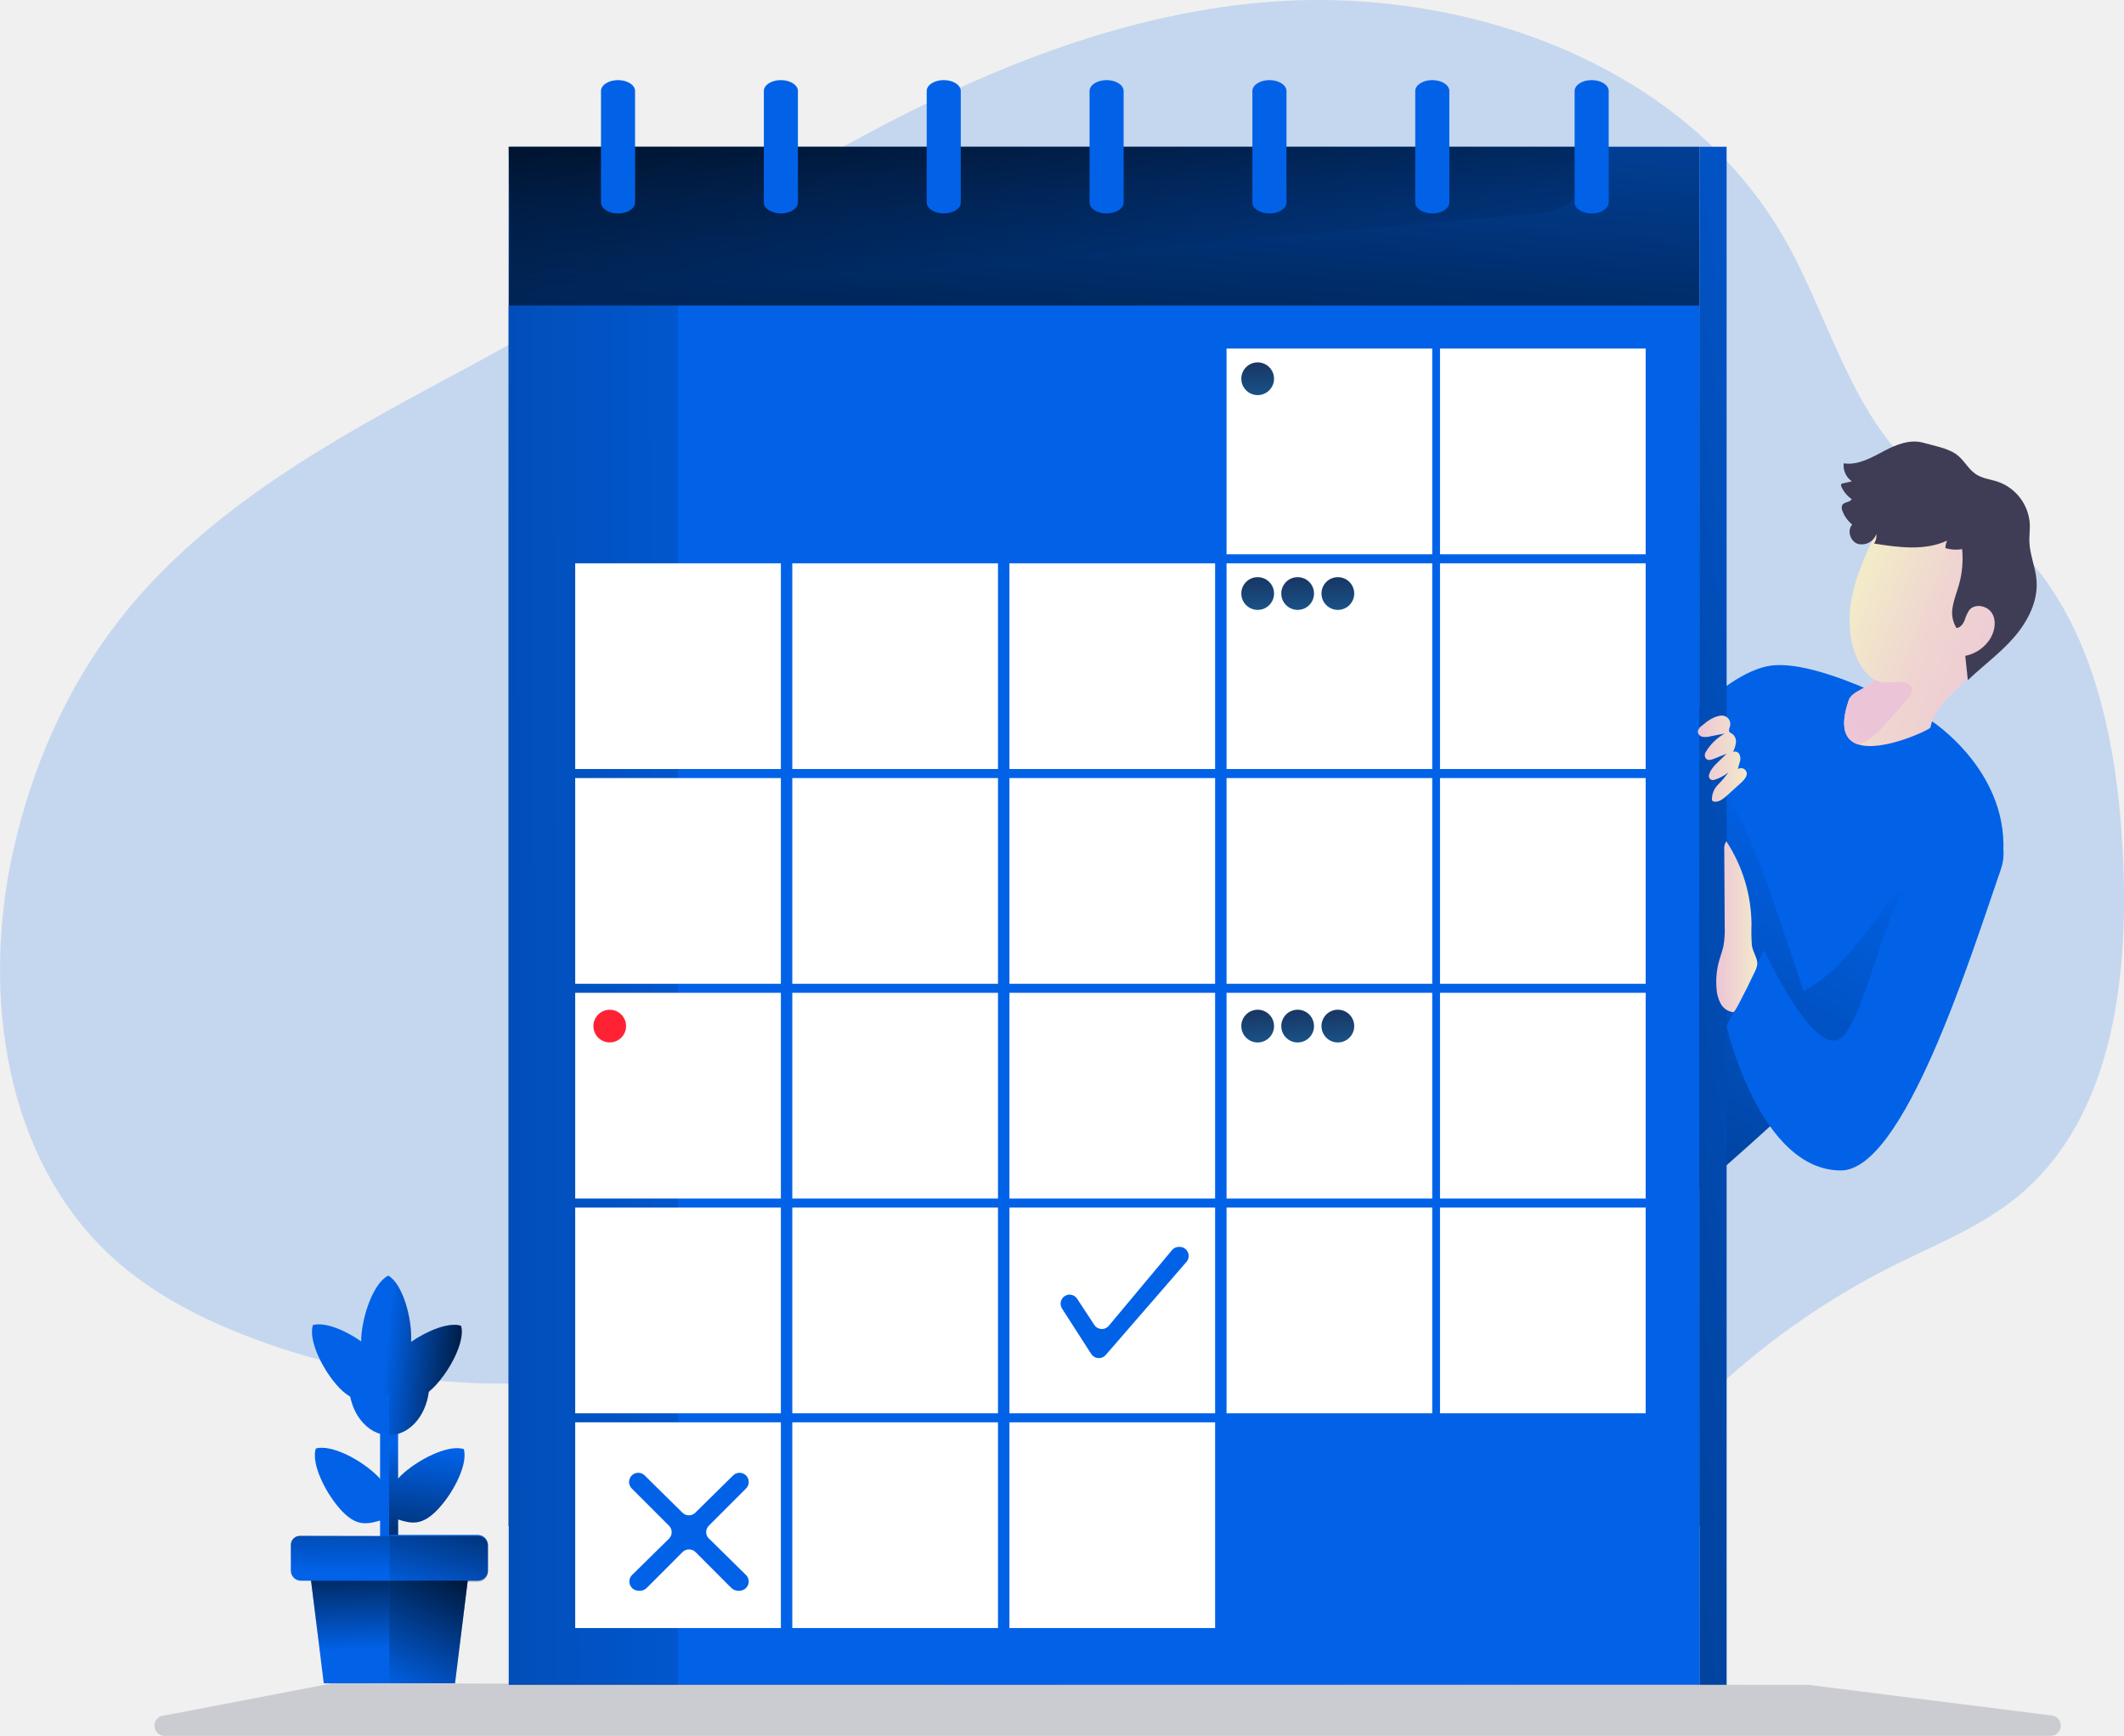
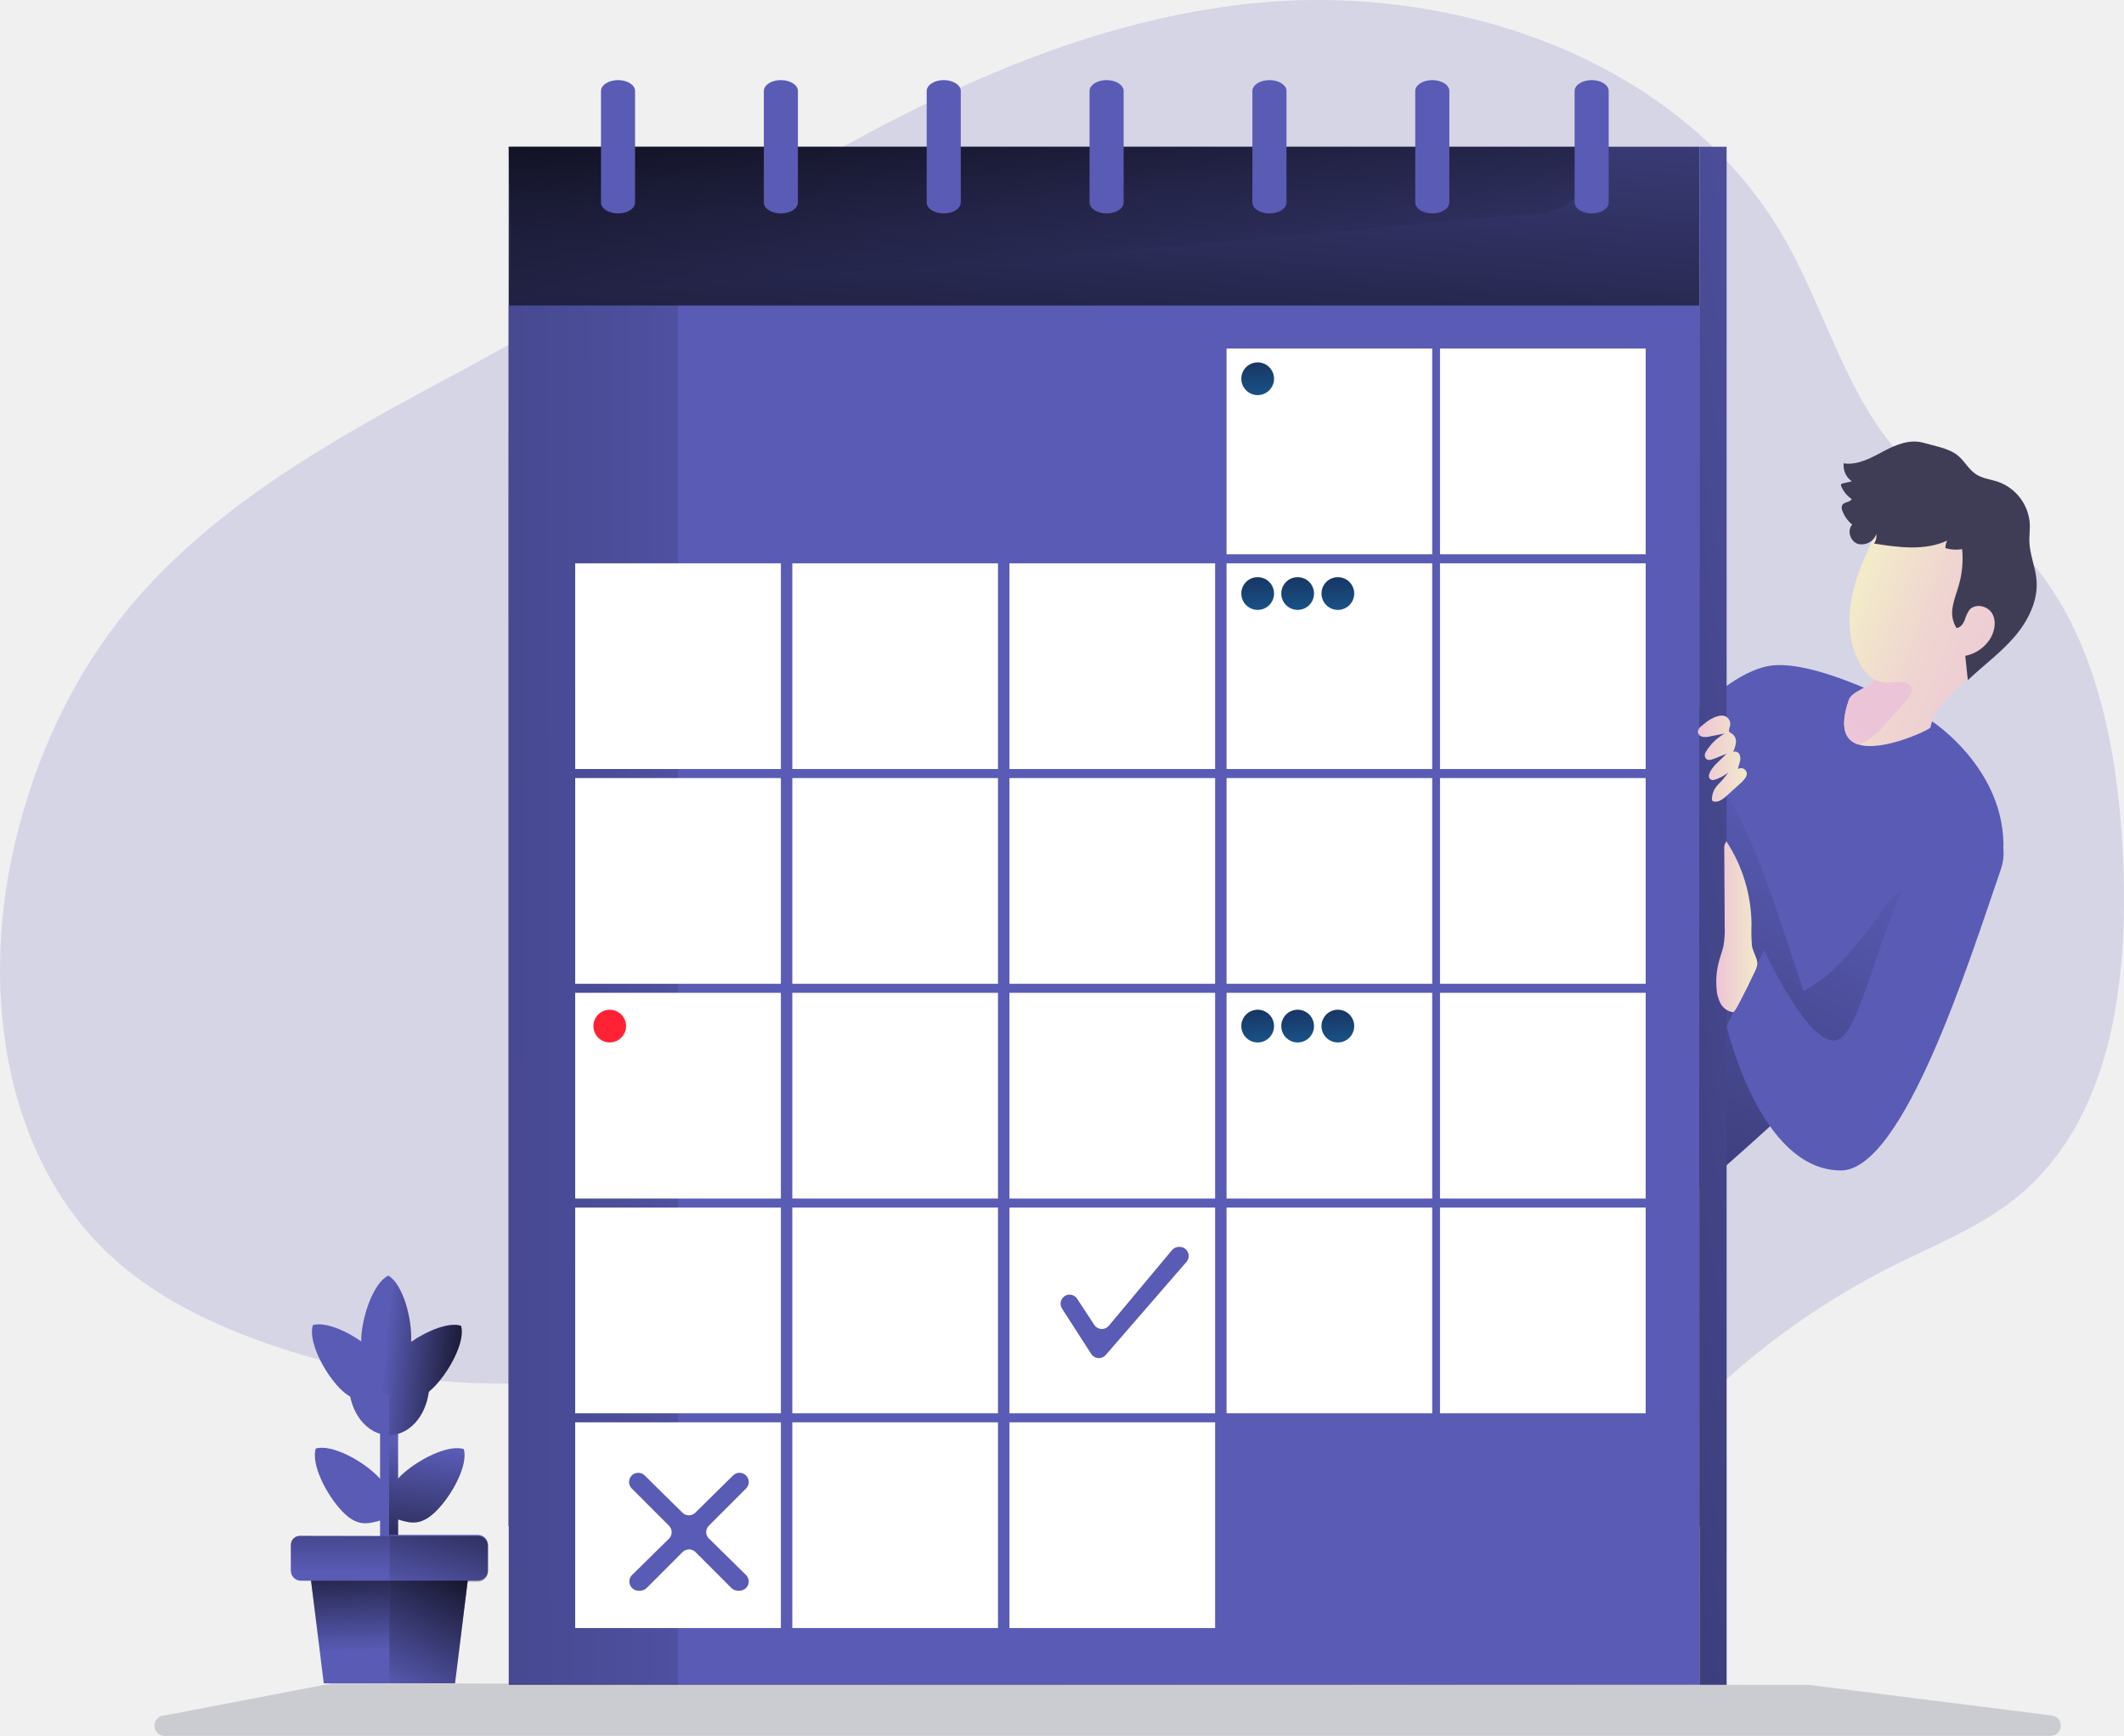
<svg xmlns="http://www.w3.org/2000/svg" xmlns:xlink="http://www.w3.org/1999/xlink" id="Layer_1" data-name="Layer 1" width="730.62" height="597.03" viewBox="0 0 730.62 597.03">
  <defs>
    <linearGradient id="linear-gradient" x1="637.48" y1="453.45" x2="466.5" y2="775.18" gradientTransform="translate(0 -170)" gradientUnits="userSpaceOnUse">
      <stop offset="0" stop-opacity="0" />
      <stop offset="0.91" stop-opacity="0.8" />
      <stop offset="1" />
    </linearGradient>
    <linearGradient id="linear-gradient-2" x1="405.8" y1="100.59" x2="386.76" y2="362.03" xlink:href="#linear-gradient" />
    <linearGradient id="linear-gradient-3" x1="357.58" y1="579.04" x2="362.09" y2="509.22" gradientTransform="matrix(1, 0, 0, -1, 0, 600)" gradientUnits="userSpaceOnUse">
      <stop offset="0.01" />
      <stop offset="0.1" stop-opacity="0.77" />
      <stop offset="0.99" stop-opacity="0" />
    </linearGradient>
    <linearGradient id="linear-gradient-4" x1="307.07" y1="511.96" x2="-264.01" y2="513.64" xlink:href="#linear-gradient" />
    <linearGradient id="linear-gradient-5" x1="710.53" y1="296.1" x2="254.4" y2="367.06" gradientTransform="matrix(1, 0, 0, 1, 0, 0)" xlink:href="#linear-gradient" />
    <linearGradient id="linear-gradient-6" x1="432.31" y1="295.53" x2="434.19" y2="324.06" gradientTransform="translate(0 -170)" gradientUnits="userSpaceOnUse">
      <stop offset="0" stop-color="#183866" />
      <stop offset="1" stop-color="#1a7fc1" />
    </linearGradient>
    <linearGradient id="linear-gradient-7" x1="432.31" y1="369.4" x2="434.19" y2="397.94" xlink:href="#linear-gradient-6" />
    <linearGradient id="linear-gradient-8" x1="446.06" y1="369.4" x2="447.93" y2="397.94" xlink:href="#linear-gradient-6" />
    <linearGradient id="linear-gradient-9" x1="459.89" y1="369.4" x2="461.76" y2="397.94" xlink:href="#linear-gradient-6" />
    <linearGradient id="linear-gradient-10" x1="432.3" y1="518.17" x2="434.18" y2="546.71" xlink:href="#linear-gradient-6" />
    <linearGradient id="linear-gradient-11" x1="446.06" y1="518.17" x2="447.93" y2="546.71" xlink:href="#linear-gradient-6" />
    <linearGradient id="linear-gradient-12" x1="459.89" y1="518.17" x2="461.76" y2="546.71" xlink:href="#linear-gradient-6" />
    <linearGradient id="linear-gradient-13" x1="703.16" y1="402.81" x2="610.33" y2="366.61" gradientTransform="translate(0 -170)" gradientUnits="userSpaceOnUse">
      <stop offset="0" stop-color="#ecc4d7" />
      <stop offset="0.16" stop-color="#edcbd5" />
      <stop offset="0.42" stop-color="#efd4d1" />
      <stop offset="0.7" stop-color="#f2eac9" />
    </linearGradient>
    <linearGradient id="linear-gradient-14" x1="584" y1="430.92" x2="600.93" y2="430.92" gradientTransform="translate(0 -170)" gradientUnits="userSpaceOnUse">
      <stop offset="0" stop-color="#ecc4d7" />
      <stop offset="0.42" stop-color="#efd4d1" />
      <stop offset="1" stop-color="#f2eac9" />
    </linearGradient>
    <linearGradient id="linear-gradient-15" x1="590.36" y1="488.74" x2="604.49" y2="488.74" xlink:href="#linear-gradient-14" />
    <linearGradient id="linear-gradient-16" x1="638.95" y1="418.78" x2="600.42" y2="464.03" xlink:href="#linear-gradient-14" />
    <linearGradient id="linear-gradient-17" x1="140.4" y1="49.02" x2="146.6" y2="102.52" gradientTransform="matrix(1, 0, 0, -1, 0, 600)" gradientUnits="userSpaceOnUse">
      <stop offset="0.1" stop-opacity="0.77" />
      <stop offset="0.99" stop-opacity="0" />
    </linearGradient>
    <linearGradient id="linear-gradient-18" x1="163.84" y1="130.91" x2="132.02" y2="134.01" xlink:href="#linear-gradient-17" />
    <linearGradient id="linear-gradient-19" x1="123.02" y1="129.86" x2="121.92" y2="58.46" gradientTransform="matrix(1, 0, 0, -1, 0, 600)" gradientUnits="userSpaceOnUse">
      <stop offset="0.36" stop-opacity="0.77" />
      <stop offset="0.99" stop-opacity="0" />
    </linearGradient>
    <linearGradient id="linear-gradient-20" x1="120.08" y1="69.76" x2="121.21" y2="31.84" xlink:href="#linear-gradient-3" />
    <linearGradient id="linear-gradient-21" x1="158.89" y1="64.27" x2="134.39" y2="18.38" xlink:href="#linear-gradient-3" />
    <linearGradient id="linear-gradient-22" x1="160.26" y1="97.54" x2="145.91" y2="47.98" xlink:href="#linear-gradient-17" />
  </defs>
-   <path d="M158.65,127.55C115.48,150.61,71,174.76,40.91,213.38,22.84,236.6,10.8,264.24,4.46,293-6.4,342.09,1.64,399,39,432.76c13,11.8,28.9,20.13,45.3,26.53a243,243,0,0,0,106.91,15.85c29.87-2.33,59.69-10.2,89.41-6.45,36.25,4.56,67.9,25.76,101.67,39.72A265.41,265.41,0,0,0,515,526.51c11.36-1.38,22.86-3.59,32.85-9.17,11.86-6.63,20.65-17.46,30-27.36a261.61,261.61,0,0,1,73.46-54.69c14.43-7.22,29.72-13.21,42.25-23.37,33-26.7,38.65-74.48,36.73-116.85s-11.47-89.14-45.38-114.87c-7.57-5.74-16.09-10.19-23.43-16.24C637,143.78,629.68,110,614,82.39,578.84,20.65,500.39-6.38,429.76,1.26,328.55,12.21,245.66,81.08,158.65,127.55Z" transform="translate(0 0)" fill="#0162e8" opacity="0.18" style="isolation: isolate" />
-   <path d="M688.92,295.5C688,304,677.51,318.27,663,334.31c-23.78,26.24-58.33,57.19-79.11,75.22h0c-10.72,9.31-17.77,15.18-17.77,15.18V263.17s25.16-32.22,43.44-34.29,55.17,19.31,55.17,19.31S692,265.94,688.92,295.5Z" transform="translate(0 0)" fill="#0162e8" />
+   <path d="M158.65,127.55C115.48,150.61,71,174.76,40.91,213.38,22.84,236.6,10.8,264.24,4.46,293-6.4,342.09,1.64,399,39,432.76c13,11.8,28.9,20.13,45.3,26.53a243,243,0,0,0,106.91,15.85c29.87-2.33,59.69-10.2,89.41-6.45,36.25,4.56,67.9,25.76,101.67,39.72A265.41,265.41,0,0,0,515,526.51c11.36-1.38,22.86-3.59,32.85-9.17,11.86-6.63,20.65-17.46,30-27.36a261.61,261.61,0,0,1,73.46-54.69c14.43-7.22,29.72-13.21,42.25-23.37,33-26.7,38.65-74.48,36.73-116.85s-11.47-89.14-45.38-114.87c-7.57-5.74-16.09-10.19-23.43-16.24C637,143.78,629.68,110,614,82.39,578.84,20.65,500.39-6.38,429.76,1.26,328.55,12.21,245.66,81.08,158.65,127.55Z" transform="translate(0 0)" fill="#595BB5" opacity="0.18" style="isolation: isolate" />
+   <path d="M688.92,295.5C688,304,677.51,318.27,663,334.31c-23.78,26.24-58.33,57.19-79.11,75.22h0c-10.72,9.31-17.77,15.18-17.77,15.18V263.17s25.16-32.22,43.44-34.29,55.17,19.31,55.17,19.31S692,265.94,688.92,295.5Z" transform="translate(0 0)" fill="#595BB5" />
  <path d="M663,334.31c-23.78,26.24-58.33,57.19-79.11,75.22-1.55-2.47-1.86-5.83-2-8.87-.55-15.19-.42-30.4-.28-45.6.13-14.76.26-29.51,1.19-44.24.88-13.72,2.56-27.75,8.84-40a15.36,15.36,0,0,1,3.45,4.48C603,288.89,608,303.88,613,318.76q3.71,11,7.42,22.09A53.18,53.18,0,0,0,635.05,329c3.8-4.21,7.19-8.76,10.68-13.22,2.44-3.12,7.2-12,11-8.66C662.89,312.49,663.39,324.78,663,334.31Z" transform="translate(0 0)" fill="url(#linear-gradient)" />
-   <rect x="175" y="50.48" width="409.59" height="474.37" fill="#0162e8" />
+   <rect x="175" y="50.48" width="409.59" height="474.37" fill="#595BB5" />
  <rect x="175" y="50.48" width="409.59" height="474.37" fill="url(#linear-gradient-2)" />
  <path d="M528.3,73.41,175,105.08c1.59,0,0-44,0-54.6H547.5V54.2A19.21,19.21,0,0,1,528.3,73.41Z" transform="translate(0 0)" fill="url(#linear-gradient-3)" />
-   <rect x="175" y="105.08" width="409.59" height="474.37" fill="#0162e8" />
+   <rect x="175" y="105.08" width="409.59" height="474.37" fill="#595BB5" />
  <rect x="175" y="105.08" width="58.23" height="474.37" fill="url(#linear-gradient-4)" />
  <rect x="197.86" y="193.74" width="70.75" height="70.75" fill="#fff" />
  <rect x="272.54" y="193.74" width="70.75" height="70.75" fill="#fff" />
  <rect x="347.23" y="193.74" width="70.75" height="70.75" fill="#fff" />
  <rect x="421.91" y="193.74" width="70.75" height="70.75" fill="#fff" />
  <rect x="197.86" y="267.6" width="70.75" height="70.75" fill="#fff" />
  <rect x="272.54" y="267.6" width="70.75" height="70.75" fill="#fff" />
  <rect x="347.23" y="267.6" width="70.75" height="70.75" fill="#fff" />
  <rect x="421.91" y="267.6" width="70.75" height="70.75" fill="#fff" />
  <rect x="197.86" y="341.46" width="70.75" height="70.75" fill="#fff" />
  <rect x="272.54" y="341.46" width="70.75" height="70.75" fill="#fff" />
  <rect x="347.23" y="341.46" width="70.75" height="70.75" fill="#fff" />
  <rect x="421.91" y="341.46" width="70.75" height="70.75" fill="#fff" />
  <rect x="197.86" y="415.32" width="70.75" height="70.75" fill="#fff" />
  <rect x="272.54" y="415.32" width="70.75" height="70.75" fill="#fff" />
  <rect x="347.23" y="415.32" width="70.75" height="70.75" fill="#fff" />
  <rect x="421.91" y="415.32" width="70.75" height="70.75" fill="#fff" />
  <rect x="197.86" y="489.18" width="70.75" height="70.75" fill="#fff" />
  <rect x="272.54" y="489.18" width="70.75" height="70.75" fill="#fff" />
  <rect x="347.23" y="489.18" width="70.75" height="70.75" fill="#fff" />
  <rect x="495.34" y="193.74" width="70.75" height="70.75" fill="#fff" />
  <rect x="495.34" y="119.88" width="70.75" height="70.75" fill="#fff" />
  <rect x="421.91" y="119.88" width="70.75" height="70.75" fill="#fff" />
  <rect x="495.34" y="267.6" width="70.75" height="70.75" fill="#fff" />
  <rect x="495.34" y="341.46" width="70.75" height="70.75" fill="#fff" />
  <rect x="495.34" y="415.32" width="70.75" height="70.75" fill="#fff" />
-   <path d="M206.73,31.3V69.66c0,2.07,2.63,3.75,5.86,3.75h0c3.24,0,5.86-1.68,5.86-3.75V31.3c0-2.07-2.62-3.75-5.86-3.75h0C209.36,27.55,206.73,29.23,206.73,31.3Z" transform="translate(0 0)" fill="#0162e8" />
-   <path d="M262.75,31.3V69.66c0,2.07,2.62,3.75,5.86,3.75h0c3.24,0,5.86-1.68,5.86-3.75V31.3c0-2.07-2.62-3.75-5.86-3.75h0C265.37,27.55,262.75,29.23,262.75,31.3Z" transform="translate(0 0)" fill="#0162e8" />
-   <path d="M318.77,31.3V69.66c0,2.07,2.62,3.75,5.86,3.75h0c3.24,0,5.86-1.68,5.86-3.75V31.3c0-2.07-2.62-3.75-5.86-3.75h0C321.39,27.55,318.77,29.23,318.77,31.3Z" transform="translate(0 0)" fill="#0162e8" />
-   <path d="M374.79,31.3V69.66c0,2.07,2.62,3.75,5.86,3.75h0c3.23,0,5.86-1.68,5.86-3.75V31.3c0-2.07-2.63-3.75-5.86-3.75h0C377.41,27.55,374.79,29.23,374.79,31.3Z" transform="translate(0 0)" fill="#0162e8" />
-   <path d="M430.8,31.3V69.66c0,2.07,2.63,3.75,5.87,3.75h0c3.23,0,5.86-1.68,5.86-3.75V31.3c0-2.07-2.63-3.75-5.86-3.75h0C433.43,27.55,430.8,29.23,430.8,31.3Z" transform="translate(0 0)" fill="#0162e8" />
-   <path d="M486.82,31.3V69.66c0,2.07,2.63,3.75,5.86,3.75h0c3.24,0,5.87-1.68,5.87-3.75V31.3c0-2.07-2.63-3.75-5.87-3.75h0C489.45,27.55,486.82,29.23,486.82,31.3Z" transform="translate(0 0)" fill="#0162e8" />
-   <path d="M541.64,31.3V69.66c0,2.07,2.63,3.75,5.86,3.75h0c3.24,0,5.86-1.68,5.86-3.75V31.3c0-2.07-2.62-3.75-5.86-3.75h0C544.27,27.55,541.64,29.23,541.64,31.3Z" transform="translate(0 0)" fill="#0162e8" />
-   <rect x="584.6" y="50.48" width="9.32" height="528.97" fill="#0162e8" />
+   <path d="M206.73,31.3V69.66c0,2.07,2.63,3.75,5.86,3.75h0c3.24,0,5.86-1.68,5.86-3.75V31.3c0-2.07-2.62-3.75-5.86-3.75h0C209.36,27.55,206.73,29.23,206.73,31.3Z" transform="translate(0 0)" fill="#595BB5" />
+   <path d="M262.75,31.3V69.66c0,2.07,2.62,3.75,5.86,3.75h0c3.24,0,5.86-1.68,5.86-3.75V31.3c0-2.07-2.62-3.75-5.86-3.75h0C265.37,27.55,262.75,29.23,262.75,31.3Z" transform="translate(0 0)" fill="#595BB5" />
+   <path d="M318.77,31.3V69.66c0,2.07,2.62,3.75,5.86,3.75h0c3.24,0,5.86-1.68,5.86-3.75V31.3c0-2.07-2.62-3.75-5.86-3.75h0C321.39,27.55,318.77,29.23,318.77,31.3Z" transform="translate(0 0)" fill="#595BB5" />
+   <path d="M374.79,31.3V69.66c0,2.07,2.62,3.75,5.86,3.75h0c3.23,0,5.86-1.68,5.86-3.75V31.3c0-2.07-2.63-3.75-5.86-3.75h0C377.41,27.55,374.79,29.23,374.79,31.3Z" transform="translate(0 0)" fill="#595BB5" />
+   <path d="M430.8,31.3V69.66c0,2.07,2.63,3.75,5.87,3.75h0c3.23,0,5.86-1.68,5.86-3.75V31.3c0-2.07-2.63-3.75-5.86-3.75h0C433.43,27.55,430.8,29.23,430.8,31.3Z" transform="translate(0 0)" fill="#595BB5" />
+   <path d="M486.82,31.3V69.66c0,2.07,2.63,3.75,5.86,3.75h0c3.24,0,5.87-1.68,5.87-3.75V31.3c0-2.07-2.63-3.75-5.87-3.75h0C489.45,27.55,486.82,29.23,486.82,31.3Z" transform="translate(0 0)" fill="#595BB5" />
+   <path d="M541.64,31.3V69.66c0,2.07,2.63,3.75,5.86,3.75h0c3.24,0,5.86-1.68,5.86-3.75V31.3c0-2.07-2.62-3.75-5.86-3.75h0C544.27,27.55,541.64,29.23,541.64,31.3Z" transform="translate(0 0)" fill="#595BB5" />
+   <rect x="584.6" y="50.48" width="9.32" height="528.97" fill="#595BB5" />
  <rect x="584.6" y="50.48" width="9.32" height="528.97" fill="url(#linear-gradient-5)" />
  <path d="M438.25,130.25a5.63,5.63,0,1,1-5.64-5.62h0A5.64,5.64,0,0,1,438.25,130.25Z" transform="translate(0 0)" fill="url(#linear-gradient-6)" />
  <path d="M438.25,204.12a5.63,5.63,0,1,1-5.64-5.62h0A5.64,5.64,0,0,1,438.25,204.12Z" transform="translate(0 0)" fill="url(#linear-gradient-7)" />
  <path d="M452,204.12a5.63,5.63,0,1,1-5.64-5.62h0A5.64,5.64,0,0,1,452,204.12Z" transform="translate(0 0)" fill="url(#linear-gradient-8)" />
  <path d="M465.83,204.12a5.63,5.63,0,1,1-5.64-5.62h0A5.64,5.64,0,0,1,465.83,204.12Z" transform="translate(0 0)" fill="url(#linear-gradient-9)" />
  <path d="M438.25,352.9a5.63,5.63,0,1,1-5.63-5.63h0a5.62,5.62,0,0,1,5.62,5.62Z" transform="translate(0 0)" fill="url(#linear-gradient-10)" />
  <circle cx="209.74" cy="352.9" r="5.62" fill="#ff2235" />
  <path d="M452,352.9a5.63,5.63,0,1,1-5.63-5.63h0a5.62,5.62,0,0,1,5.62,5.62Z" transform="translate(0 0)" fill="url(#linear-gradient-11)" />
  <path d="M465.83,352.9a5.63,5.63,0,1,1-5.63-5.63h0a5.62,5.62,0,0,1,5.62,5.62Z" transform="translate(0 0)" fill="url(#linear-gradient-12)" />
  <path d="M688.25,201.7c-1.57,6.42.53,15.32-2.45,21.21-5,9.9-19.62,16.47-21.78,27.34-.13.63-16.4,8.47-24.79,5.79-4.39-1.39-6.62-5.67-3.24-15.35,1.06-3,7-4.12,8.6-6.91l-.33-.25c-8.12-6.13-9-19.12-7.32-27.79s5.53-17,9.66-24.92c3.18-6.1,10.36-9.41,17.24-9.3,8.65.15,17.78,3.61,22.28,11C689.56,188.15,689.81,195.28,688.25,201.7Z" transform="translate(0 0)" fill="url(#linear-gradient-13)" />
  <path d="M648.29,155c-4.43,2.34-9.14,5.1-14.1,4.35a6.69,6.69,0,0,0,2.82,6.2l-3.08.69a.86.86,0,0,0-.64.36.81.81,0,0,0,.07.68,10.14,10.14,0,0,0,3.59,4.37c-.55,1.18-2.54.92-3.22,2a2.41,2.41,0,0,0,0,2,11.13,11.13,0,0,0,3.4,4.77c-1.84,2-.69,5.7,1.85,6.61a5.32,5.32,0,0,0,6.46-3.39,5.34,5.34,0,0,1-.76,3.31c8.39,1.32,17.36,2.56,25.08-1a6.54,6.54,0,0,0-.58,2.54,12.09,12.09,0,0,0,5.76.36,33.37,33.37,0,0,1-1.09,12.26c-.69,2.48-1.68,4.88-2.12,7.41A10,10,0,0,0,673,216c1.33-.12,2.27-1.37,2.78-2.6a13.47,13.47,0,0,1,1.65-3.62c2-2.34,6.16-1.48,7.77,1.11s1,6.07-.54,8.68a13.2,13.2,0,0,1-8.64,6c.29,2.79.59,5.58.88,8.36,5.27-5,11.17-9.29,15.91-14.76s8.33-12.47,7.72-19.69c-.37-4.45-2.31-8.68-2.46-13.15-.07-2,.23-4.05.15-6.07a16.45,16.45,0,0,0-10.85-14.53c-2.55-.87-5.36-1.12-7.62-2.59-2.81-1.82-4.27-5.21-7.06-7.07-3-2-7.66-2.82-11.15-3.81C657,151,652.28,152.91,648.29,155Z" transform="translate(0 0)" fill="#3f3d56" />
  <path d="M585.38,249.62a3,3,0,0,0-1.38,2,2,2,0,0,0,1.61,1.78,5.88,5.88,0,0,0,2.57-.12l5.08-1a17.43,17.43,0,0,0-6.59,6.5,1.88,1.88,0,0,0,.09,2.05c.68.86,1.83.52,2.75.16l4.41-1.76-3,2.91A13.8,13.8,0,0,0,588.5,265a5.76,5.76,0,0,0-.64,1.59,1.39,1.39,0,0,0,1,1.66,1.19,1.19,0,0,0,.7,0,13.61,13.61,0,0,0,5-2.64,33.42,33.42,0,0,1-3.61,4.27,7.16,7.16,0,0,0-2.08,5,1,1,0,0,0,.19.56.89.89,0,0,0,.55.26c1.63.27,3.11-.92,4.34-2l4.53-4.11a10.15,10.15,0,0,0,1.91-2.07,2.91,2.91,0,0,0,.49-1.51,2,2,0,0,0-2.16-1.82h0a2.06,2.06,0,0,0-.9.31c.13-.87.47-1.68.68-2.53a3.59,3.59,0,0,0-.16-2.54,1.73,1.73,0,0,0-2.2-.83,9.73,9.73,0,0,0,1-3.33,3.22,3.22,0,0,0-1.47-3,2.51,2.51,0,0,1-.74-.47c-.4-.49-.08-1.19.09-1.8a2.91,2.91,0,0,0-1.74-3.73h0a3,3,0,0,0-1.26-.16C589.44,246.38,587.29,248,585.38,249.62Z" transform="translate(0 0)" fill="url(#linear-gradient-14)" />
-   <path d="M667.43,287.19c11.5-10.16,25.74-2.46,20.74,12.05-10.81,31.39-33.44,103.31-54.93,103.31-28,0-39.32-49.65-39.32-49.65l12.93-26.17s18.29,40.13,27.5,29.27S649,304,666.9,287.66Z" transform="translate(0 0)" fill="#0162e8" />
+   <path d="M667.43,287.19c11.5-10.16,25.74-2.46,20.74,12.05-10.81,31.39-33.44,103.31-54.93,103.31-28,0-39.32-49.65-39.32-49.65l12.93-26.17s18.29,40.13,27.5,29.27S649,304,666.9,287.66Z" transform="translate(0 0)" fill="#595BB5" />
  <path d="M602.61,325a62.9,62.9,0,0,1-.12-7,52.75,52.75,0,0,0-8.66-28.65,4.14,4.14,0,0,0-.71,2.9l.15,26.56a30.87,30.87,0,0,1-.44,6.58c-.34,1.58-.92,3.09-1.37,4.65a27.24,27.24,0,0,0-1,10,12.17,12.17,0,0,0,1.43,5.17,5.76,5.76,0,0,0,4.32,2.92c.59,0,3-5,3.35-5.68q1.61-3,3-6.05c.69-1.54,2.16-3.81,1.9-5.54C604.17,328.92,602.85,327.13,602.61,325Z" transform="translate(0 0)" fill="url(#linear-gradient-15)" />
  <path d="M656.05,240.56c-2.42,2.72-4.82,5.45-7.24,8.18a28.61,28.61,0,0,1-6.52,6,13.17,13.17,0,0,1-3.06,1.32c-4.39-1.39-6.62-5.67-3.24-15.35,1.06-3,7-4.12,8.6-6.91l-.33-.25a15.26,15.26,0,0,0,3.61,1.18c2.6.39,9-1.63,9.79,2.22C657.94,238.28,657,239.53,656.05,240.56Z" transform="translate(0 0)" fill="url(#linear-gradient-16)" />
-   <path d="M365.28,450l10.08,15.66a3.14,3.14,0,0,0,4.33.94,3.42,3.42,0,0,0,.67-.59l27.76-32a3.12,3.12,0,0,0-2.35-5.17h-.23a3.12,3.12,0,0,0-2.4,1.12l-21.72,26a3.12,3.12,0,0,1-4.38.41,3.18,3.18,0,0,1-.62-.7l-5.91-9a3.13,3.13,0,0,0-3.08-1.37h0a3.11,3.11,0,0,0-2.15,4.66Z" transform="translate(0 0)" fill="#0162e8" />
-   <path d="M243.91,529.19l12.69,12.49a3.16,3.16,0,0,1-2.22,5.41h-.54a3.19,3.19,0,0,1-2.24-.92l-12.35-12.36a3.17,3.17,0,0,0-4.47,0l-12.35,12.36a3.15,3.15,0,0,1-2.23.92h-.55a3.16,3.16,0,0,1-2.22-5.41l12.7-12.49a3.14,3.14,0,0,0,0-4.44h0l-12.82-12.82a3.16,3.16,0,0,1,2.23-5.39h0a3.14,3.14,0,0,1,2.21.9l13,12.82a3.16,3.16,0,0,0,4.43,0l13-12.82a3.14,3.14,0,0,1,2.21-.9h0a3.16,3.16,0,0,1,2.24,5.39l-12.82,12.82a3.14,3.14,0,0,0,.06,4.44h0Z" transform="translate(0 0)" fill="#0162e8" />
-   <polygon points="130.74 489.92 133.84 489.92 135.39 559.98 133.84 548.44 130.74 548.44 130.74 489.92" fill="#0162e8" />
+   <path d="M365.28,450l10.08,15.66a3.14,3.14,0,0,0,4.33.94,3.42,3.42,0,0,0,.67-.59l27.76-32a3.12,3.12,0,0,0-2.35-5.17h-.23a3.12,3.12,0,0,0-2.4,1.12l-21.72,26a3.12,3.12,0,0,1-4.38.41,3.18,3.18,0,0,1-.62-.7l-5.91-9a3.13,3.13,0,0,0-3.08-1.37h0a3.11,3.11,0,0,0-2.15,4.66Z" transform="translate(0 0)" fill="#595BB5" />
+   <path d="M243.91,529.19l12.69,12.49a3.16,3.16,0,0,1-2.22,5.41h-.54a3.19,3.19,0,0,1-2.24-.92l-12.35-12.36a3.17,3.17,0,0,0-4.47,0l-12.35,12.36a3.15,3.15,0,0,1-2.23.92h-.55a3.16,3.16,0,0,1-2.22-5.41l12.7-12.49a3.14,3.14,0,0,0,0-4.44h0l-12.82-12.82a3.16,3.16,0,0,1,2.23-5.39h0a3.14,3.14,0,0,1,2.21.9l13,12.82a3.16,3.16,0,0,0,4.43,0l13-12.82a3.14,3.14,0,0,1,2.21-.9h0a3.16,3.16,0,0,1,2.24,5.39l-12.82,12.82a3.14,3.14,0,0,0,.06,4.44h0Z" transform="translate(0 0)" fill="#595BB5" />
+   <polygon points="130.74 489.92 133.84 489.92 135.39 559.98 133.84 548.44 130.74 548.44 130.74 489.92" fill="#595BB5" />
  <path d="M131.64,520.81" transform="translate(0 0)" fill="#607c1c" />
-   <path d="M133.84,515.46v.08c0,2.19-.78,4.38-1.61,7-5.46,1.58-9.1,2.85-14.46-2.69s-10.89-16.25-9.14-21.66c5.46-1.58,16.1,4.17,21.47,9.71C132.88,510.73,133.82,513.1,133.84,515.46Z" transform="translate(0 0)" fill="#0162e8" />
-   <path d="M149.83,519.89c-4.92,4.77-8.38,4.13-12.89,2.69v25.86h-3.1V489.92h3.1v18.61c.29-.32.6-.64.94-1,5.54-5.36,16.25-10.9,21.66-9.14C161.13,503.88,155.37,514.52,149.83,519.89Z" transform="translate(0 0)" fill="#0162e8" />
+   <path d="M133.84,515.46v.08c0,2.19-.78,4.38-1.61,7-5.46,1.58-9.1,2.85-14.46-2.69s-10.89-16.25-9.14-21.66c5.46-1.58,16.1,4.17,21.47,9.71C132.88,510.73,133.82,513.1,133.84,515.46Z" transform="translate(0 0)" fill="#595BB5" />
+   <path d="M149.83,519.89c-4.92,4.77-8.38,4.13-12.89,2.69v25.86h-3.1V489.92h3.1v18.61c.29-.32.6-.64.94-1,5.54-5.36,16.25-10.9,21.66-9.14C161.13,503.88,155.37,514.52,149.83,519.89Z" transform="translate(0 0)" fill="#595BB5" />
  <path d="M149.83,519.89c-4.92,4.77-8.38,4.13-12.89,2.69v25.86h-3.1V489.92h3.1v18.61c.29-.32.6-.64.94-1,5.54-5.36,16.25-10.9,21.66-9.14C161.13,503.88,155.37,514.52,149.83,519.89Z" transform="translate(0 0)" fill="url(#linear-gradient-17)" />
-   <path d="M133.84,475.79H120c0,9.83,6.19,17.8,13.83,17.8l3.26-8.73Z" transform="translate(0 0)" fill="#0162e8" />
-   <path d="M134.08,479.2l-.24.17v-1Z" transform="translate(0 0)" fill="#0162e8" />
-   <path d="M107.64,455.74c-1.75,5.41,3.78,16.13,9.15,21.66s9,4.28,14.45,2.69c1.75-5.41,3.24-9.1-2.13-14.64S113.1,454.16,107.64,455.74Z" transform="translate(0 0)" fill="#0162e8" />
-   <path d="M148.84,477.47c-.46.45-.91.85-1.35,1.21-1.07,8.46-6.78,14.91-13.65,14.91V479.37l.24-.17-.24-.84v1a6.2,6.2,0,0,1-1,.58c-4.92-2.85-8.9-11.92-8.58-19.63s4.2-19.11,9.32-21.59c4.92,2.85,8.13,14.5,7.84,22.22v.57c5.67-3.89,13-6.87,17.17-5.52C160.14,461.47,154.37,472.1,148.84,477.47Z" transform="translate(0 0)" fill="#0162e8" />
+   <path d="M133.84,475.79H120c0,9.83,6.19,17.8,13.83,17.8l3.26-8.73Z" transform="translate(0 0)" fill="#595BB5" />
+   <path d="M134.08,479.2l-.24.17v-1Z" transform="translate(0 0)" fill="#595BB5" />
+   <path d="M107.64,455.74c-1.75,5.41,3.78,16.13,9.15,21.66s9,4.28,14.45,2.69c1.75-5.41,3.24-9.1-2.13-14.64S113.1,454.16,107.64,455.74Z" transform="translate(0 0)" fill="#595BB5" />
+   <path d="M148.84,477.47c-.46.45-.91.85-1.35,1.21-1.07,8.46-6.78,14.91-13.65,14.91V479.37l.24-.17-.24-.84v1a6.2,6.2,0,0,1-1,.58c-4.92-2.85-8.9-11.92-8.58-19.63s4.2-19.11,9.32-21.59c4.92,2.85,8.13,14.5,7.84,22.22v.57c5.67-3.89,13-6.87,17.17-5.52C160.14,461.47,154.37,472.1,148.84,477.47Z" transform="translate(0 0)" fill="#595BB5" />
  <path d="M148.84,477.47c-.46.45-.91.85-1.35,1.21-1.07,8.46-6.78,14.91-13.65,14.91V479.37l.24-.17-.24-.84v1a6.2,6.2,0,0,1-1,.58c-4.92-2.85-8.9-11.92-8.58-19.63s4.2-19.11,9.32-21.59c4.92,2.85,8.13,14.5,7.84,22.22v.57c5.67-3.89,13-6.87,17.17-5.52C160.14,461.47,154.37,472.1,148.84,477.47Z" transform="translate(0 0)" fill="url(#linear-gradient-18)" />
-   <path d="M134.08,479.2l-.24.17v-1Z" transform="translate(0 0)" fill="#0162e8" />
-   <polygon points="106.49 539.51 111.37 578.95 133.94 578.95 143.16 556.51 133.94 538.41 106.49 539.51" fill="#0162e8" />
-   <polygon points="161.4 539.51 156.52 578.95 133.94 578.95 133.94 538.41 161.4 539.51" fill="#0162e8" />
-   <path d="M144,538.68l-.25.12-7.66,3.8L134,543.66H103.51a3.47,3.47,0,0,1-3.47-3.47v-8.82a3.11,3.11,0,0,1,3.08-3.14h.29l30.59.06Z" transform="translate(0 0)" fill="#0162e8" />
+   <path d="M134.08,479.2l-.24.17v-1Z" transform="translate(0 0)" fill="#595BB5" />
+   <polygon points="106.49 539.51 111.37 578.95 133.94 578.95 143.16 556.51 133.94 538.41 106.49 539.51" fill="#595BB5" />
+   <polygon points="161.4 539.51 156.52 578.95 133.94 578.95 133.94 538.41 161.4 539.51" fill="#595BB5" />
+   <path d="M144,538.68l-.25.12-7.66,3.8L134,543.66H103.51a3.47,3.47,0,0,1-3.47-3.47v-8.82a3.11,3.11,0,0,1,3.08-3.14h.29l30.59.06Z" transform="translate(0 0)" fill="#595BB5" />
  <path d="M144,538.68l-.25.12-7.66,3.8L134,543.66H103.51a3.47,3.47,0,0,1-3.47-3.47v-8.82a3.11,3.11,0,0,1,3.08-3.14h.29l30.59.06Z" transform="translate(0 0)" fill="url(#linear-gradient-19)" />
-   <path d="M164.38,543.66H133.94V527.9h30.44a3.47,3.47,0,0,1,3.47,3.47v8.82A3.47,3.47,0,0,1,164.38,543.66Z" transform="translate(0 0)" fill="#0162e8" />
+   <path d="M164.38,543.66H133.94V527.9h30.44a3.47,3.47,0,0,1,3.47,3.47v8.82A3.47,3.47,0,0,1,164.38,543.66Z" transform="translate(0 0)" fill="#595BB5" />
  <polygon points="133.95 543.66 133.95 578.95 111.37 578.95 107 543.66 133.95 543.66" fill="url(#linear-gradient-20)" />
  <polygon points="160.89 543.66 156.52 578.95 133.95 578.95 133.95 543.66 160.89 543.66" fill="url(#linear-gradient-21)" />
  <path d="M167.85,531.77v8.82a3.47,3.47,0,0,1-3.47,3.47H134V528.3h30.43A3.47,3.47,0,0,1,167.85,531.77Z" transform="translate(0 0)" fill="url(#linear-gradient-22)" />
  <path d="M114,579,56.64,590a3.52,3.52,0,1,0,.56,7l.17,0H705.23a3.51,3.51,0,0,0,.49-7l-83.61-10.52h-.48l-506.9-.5A3.57,3.57,0,0,0,114,579Z" transform="translate(0 0)" fill="#1d2741" opacity="0.18" style="isolation: isolate" />
</svg>
